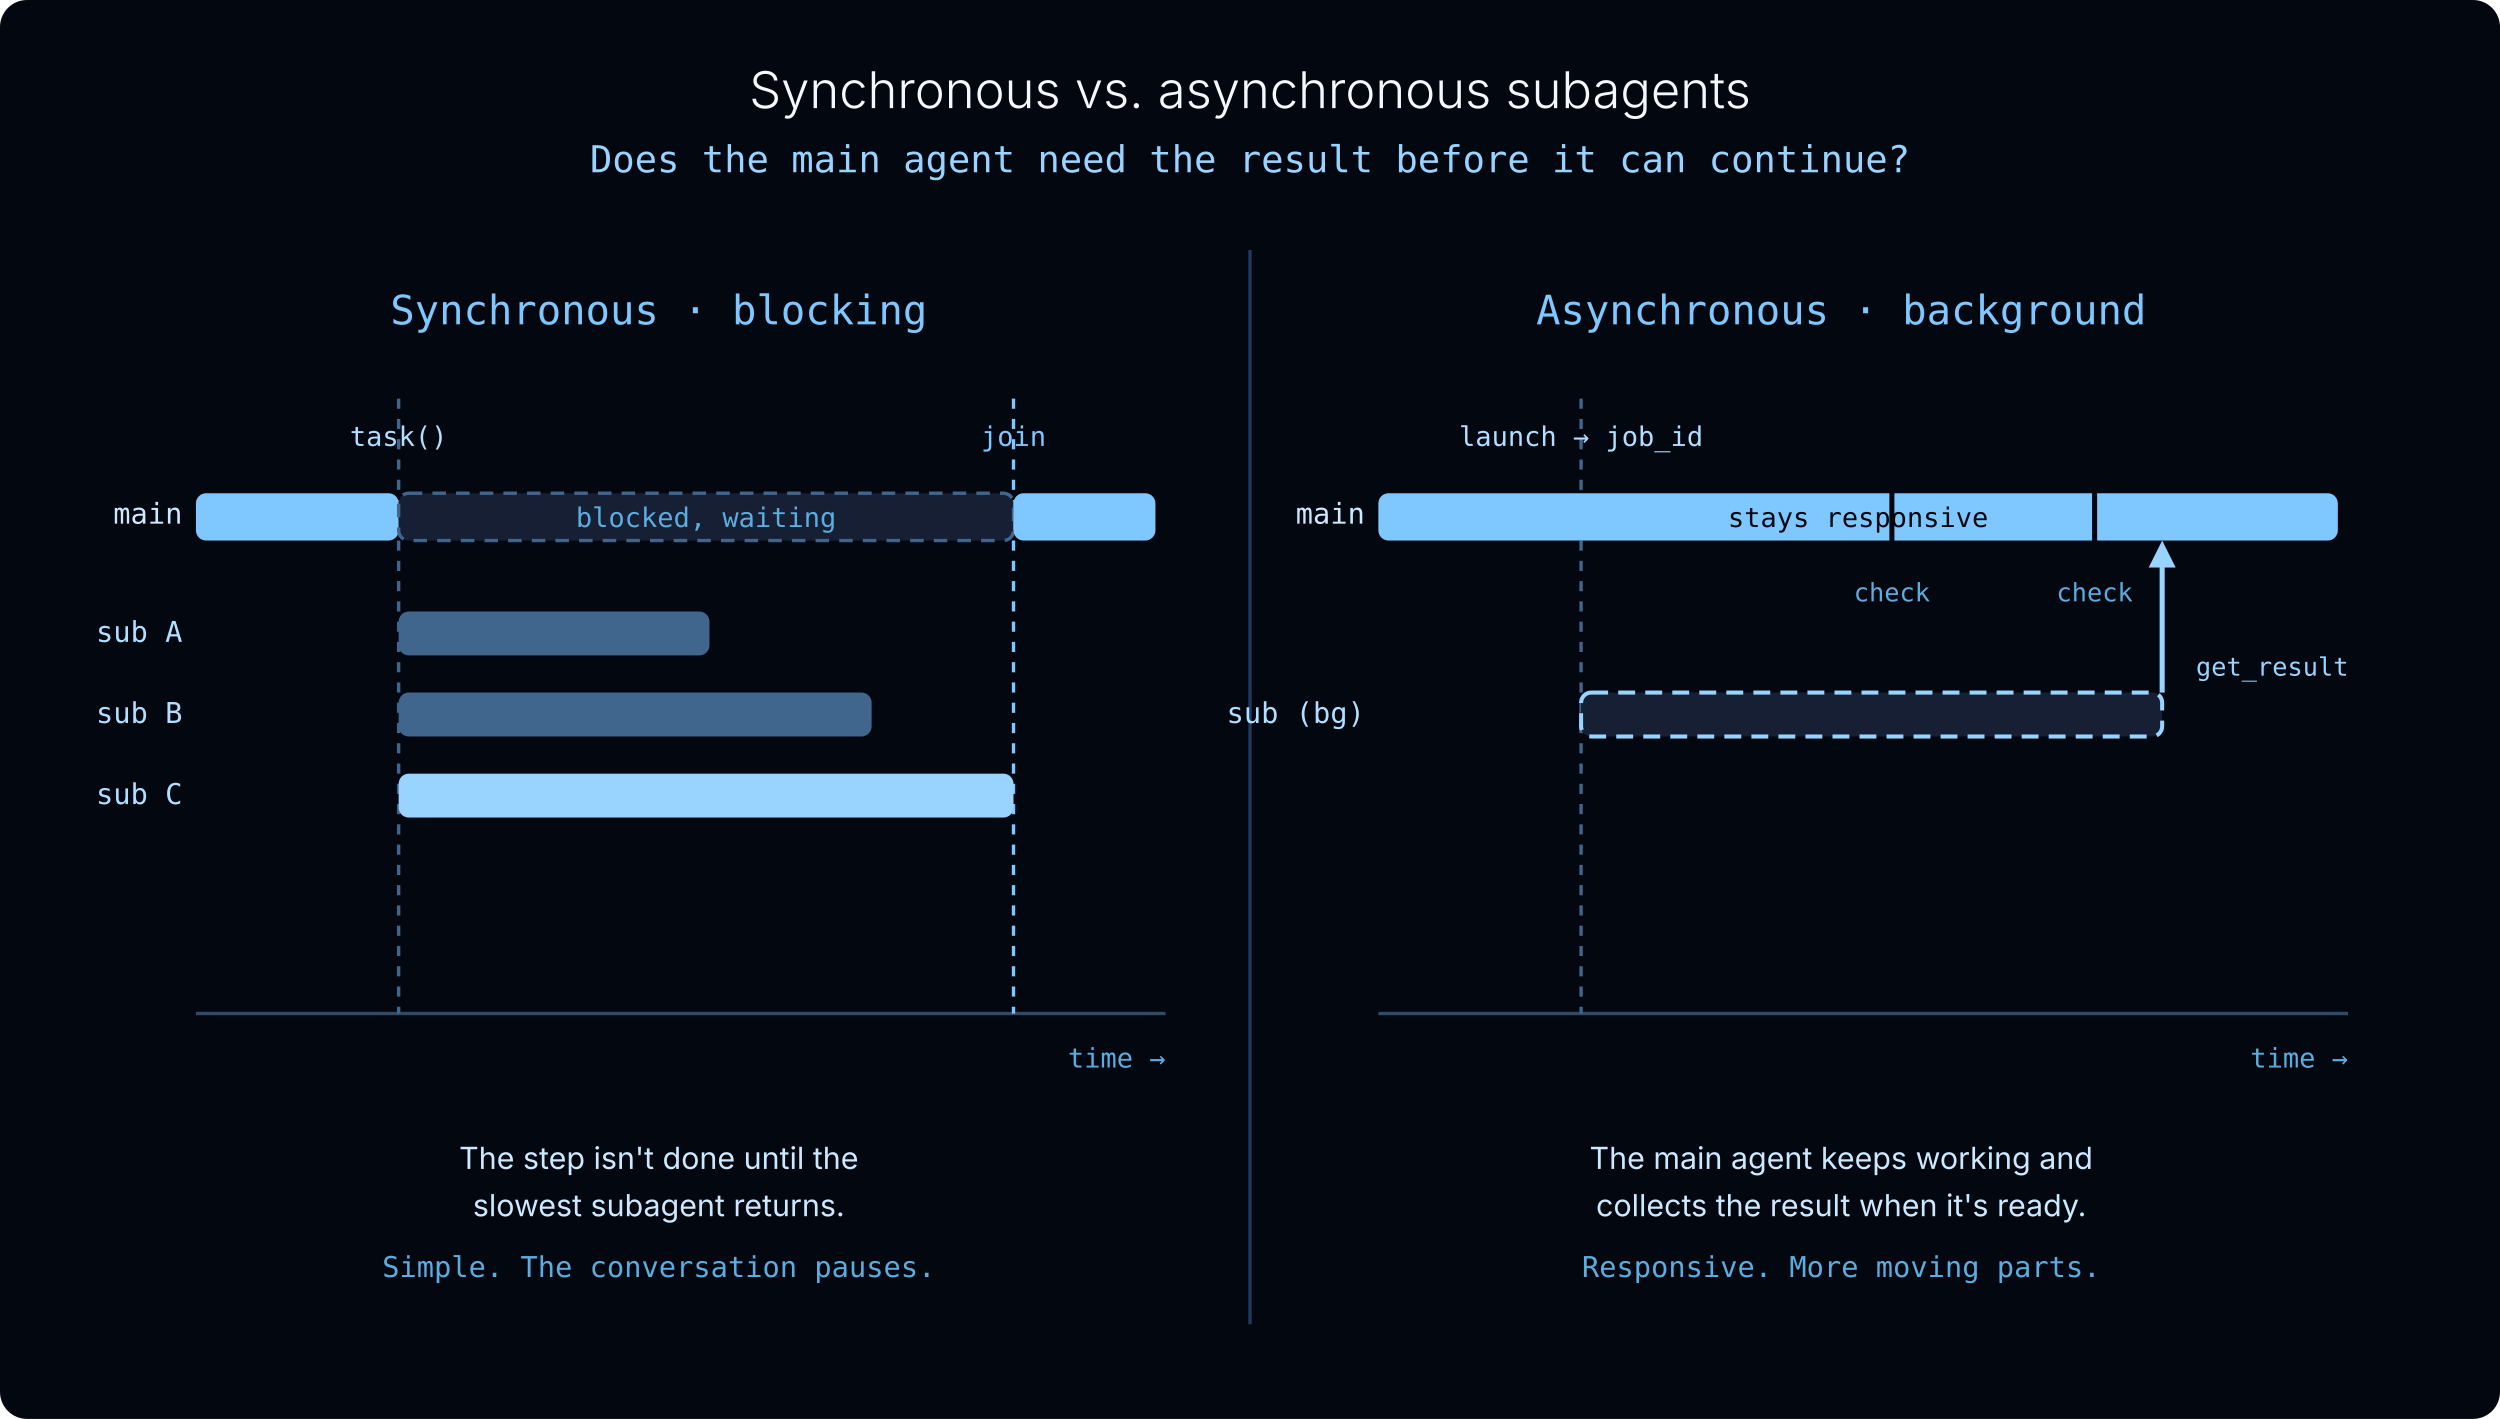
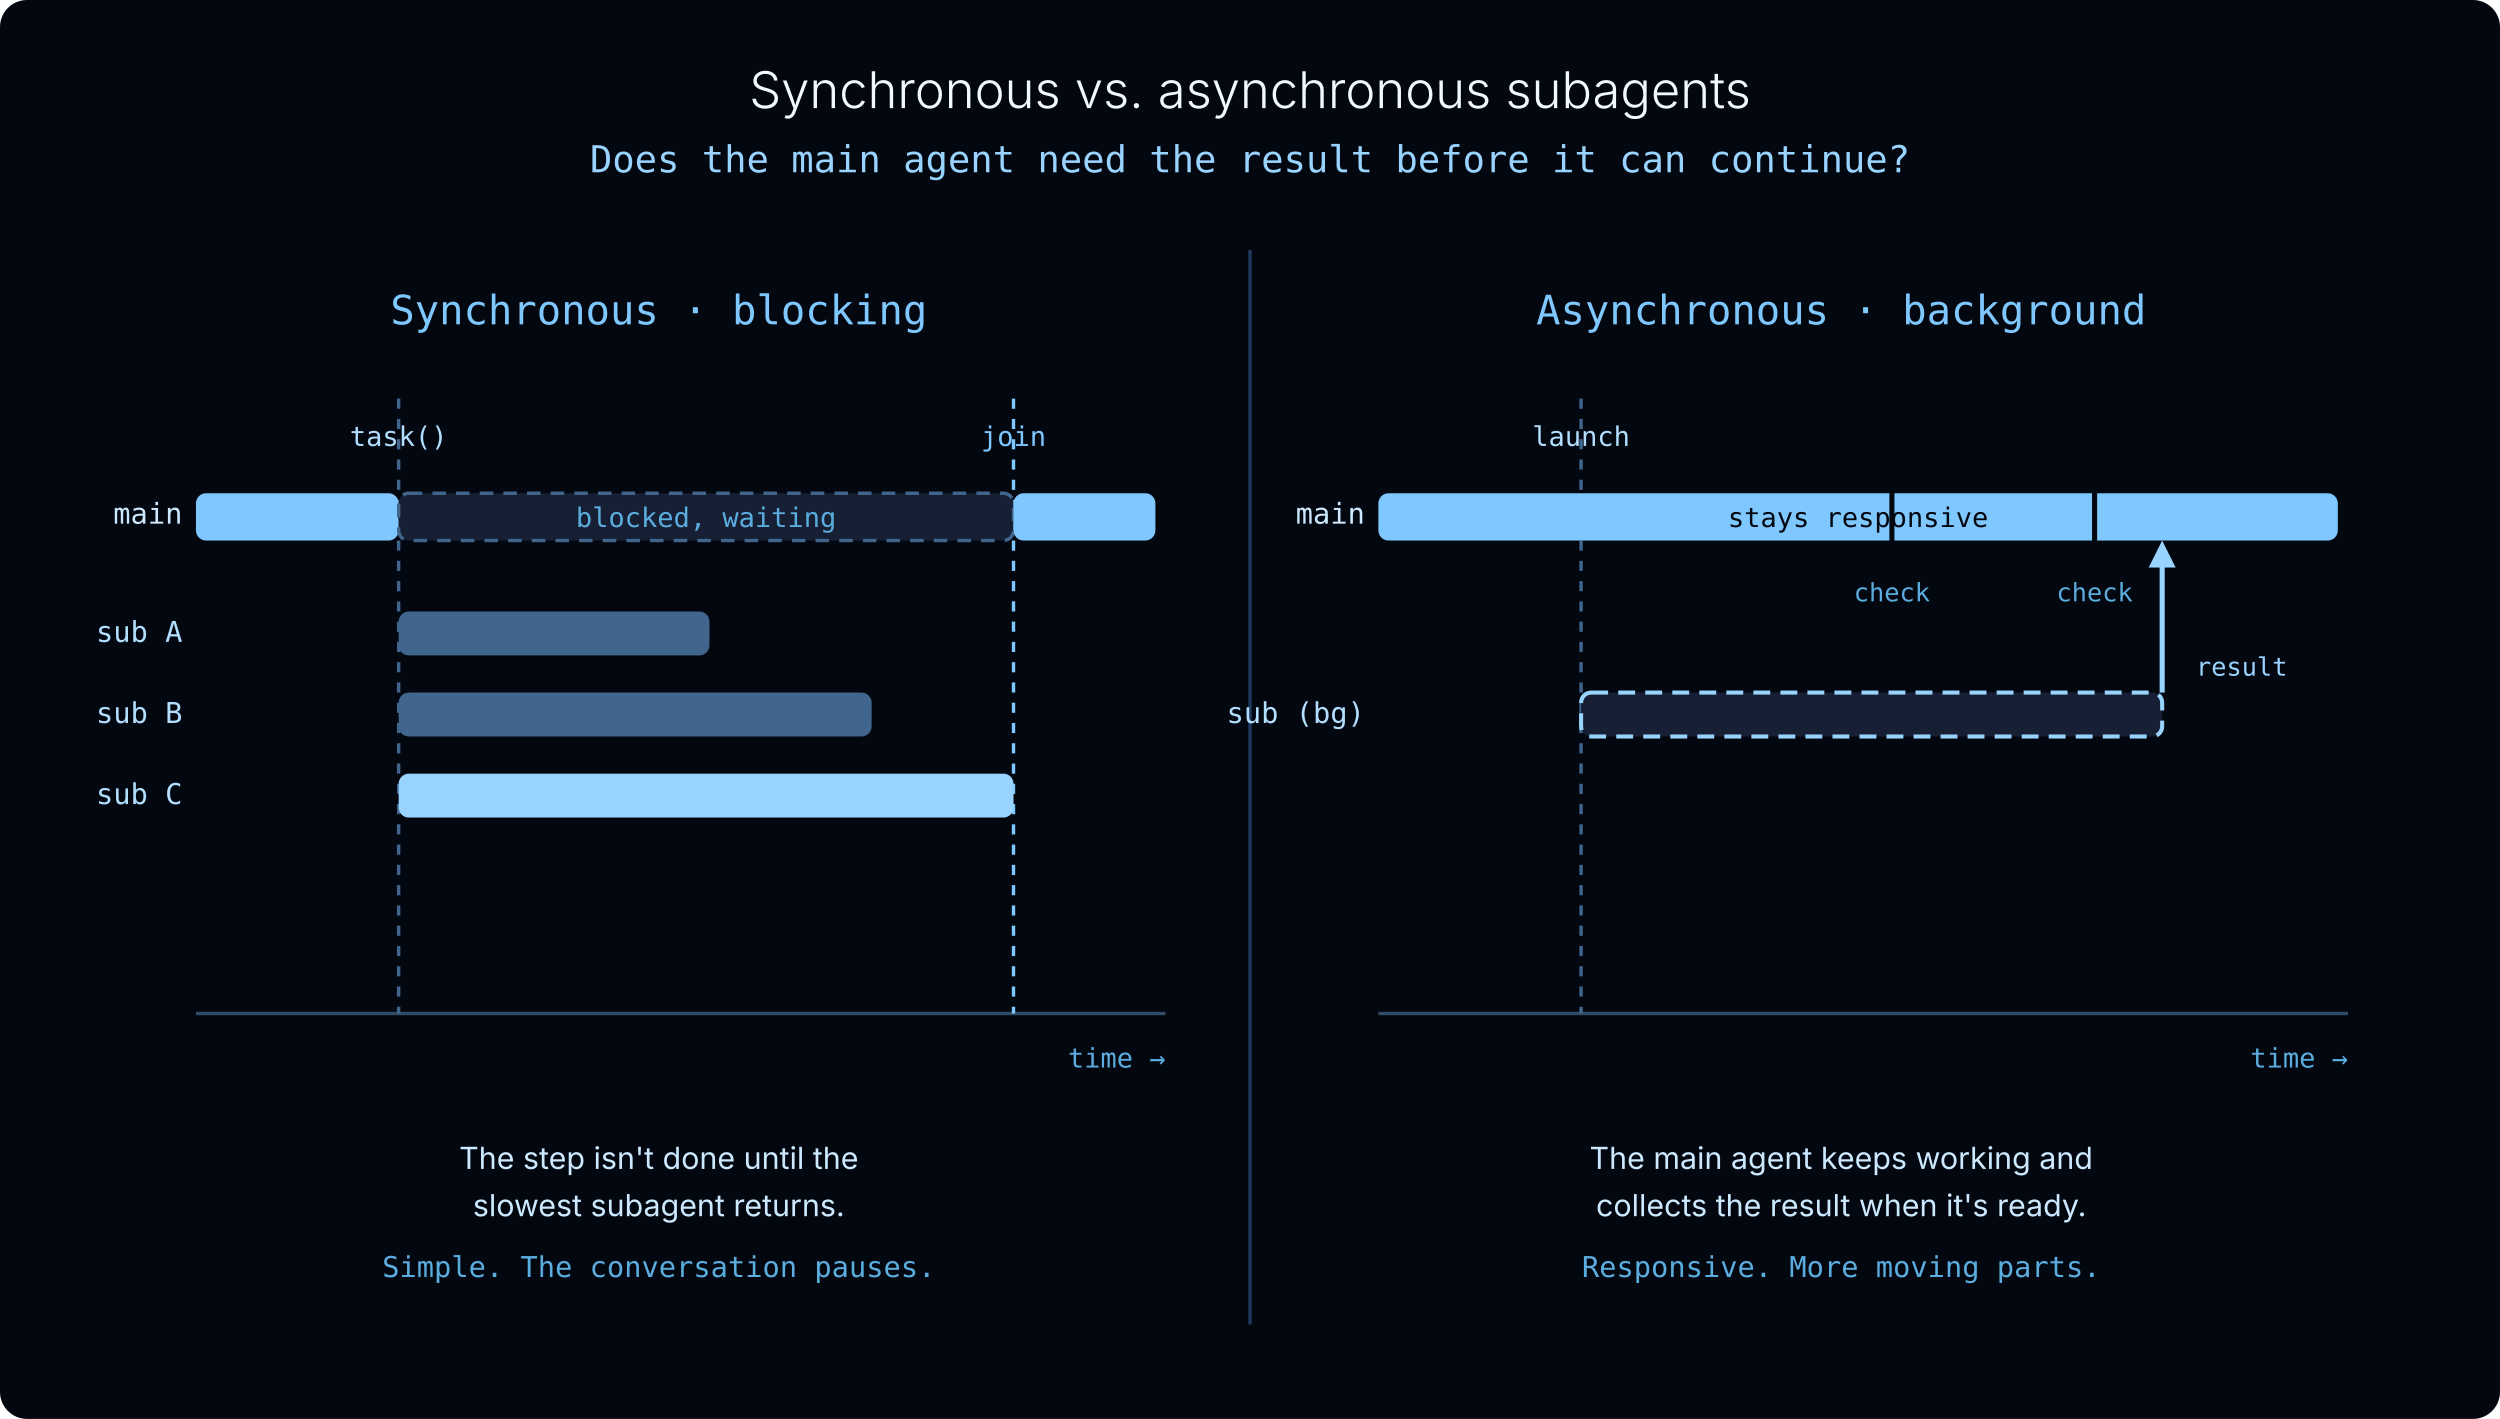
<svg xmlns="http://www.w3.org/2000/svg" width="740" height="420" font-family="'Inter', -apple-system, BlinkMacSystemFont, 'Segoe UI', sans-serif">
  <rect width="740" height="420" fill="#030710" rx="8" />
  <text x="370" y="32" text-anchor="middle" font-size="15" font-weight="300" fill="#F2FAFF">Synchronous vs. asynchronous subagents</text>
  <text x="370" y="51" text-anchor="middle" font-size="11" fill="#99D3FF" font-family="'IBM Plex Mono', ui-monospace, SFMono-Regular, Menlo, Consolas, monospace">Does the main agent need the result before it can continue?</text>
  <line x1="370" y1="74" x2="370" y2="392" stroke="#1E3A5F" stroke-width="1" />
  <text x="195" y="96" text-anchor="middle" font-size="12" fill="#7FC8FF" font-family="'IBM Plex Mono', ui-monospace, SFMono-Regular, Menlo, Consolas, monospace">Synchronous · blocking</text>
  <line x1="58" y1="300" x2="345" y2="300" stroke="#2F4B68" stroke-width="1" />
  <text x="345" y="316" text-anchor="end" font-size="8" fill="#5BADDF" font-family="'IBM Plex Mono', ui-monospace, SFMono-Regular, Menlo, Consolas, monospace">time →</text>
  <line x1="118" y1="118" x2="118" y2="300" stroke="#40668D" stroke-width="1" stroke-dasharray="3 3" />
  <line x1="300" y1="118" x2="300" y2="300" stroke="#7FC8FF" stroke-width="1" stroke-dasharray="3 3" />
  <text x="118" y="132" text-anchor="middle" font-size="8" fill="#B2DEFF" font-family="'IBM Plex Mono', ui-monospace, SFMono-Regular, Menlo, Consolas, monospace">task()</text>
  <text x="300" y="132" text-anchor="middle" font-size="8" fill="#7FC8FF" font-family="'IBM Plex Mono', ui-monospace, SFMono-Regular, Menlo, Consolas, monospace">join</text>
  <text x="54" y="155" text-anchor="end" font-size="8.5" fill="#CCE9FF" font-family="'IBM Plex Mono', ui-monospace, SFMono-Regular, Menlo, Consolas, monospace">main</text>
  <rect x="58" y="146" width="60" height="14" rx="3" fill="#7FC8FF" />
  <rect x="118" y="146" width="182" height="14" rx="3" fill="#161F34" stroke="#40668D" stroke-width="1" stroke-dasharray="4 3" />
  <text x="209" y="156" text-anchor="middle" font-size="8" fill="#5BADDF" font-family="'IBM Plex Mono', ui-monospace, SFMono-Regular, Menlo, Consolas, monospace">blocked, waiting</text>
  <rect x="300" y="146" width="42" height="14" rx="3" fill="#7FC8FF" />
  <text x="54" y="190" text-anchor="end" font-size="8.5" fill="#B2DEFF" font-family="'IBM Plex Mono', ui-monospace, SFMono-Regular, Menlo, Consolas, monospace">sub A</text>
  <rect x="118" y="181" width="92" height="13" rx="3" fill="#40668D" />
  <text x="54" y="214" text-anchor="end" font-size="8.5" fill="#B2DEFF" font-family="'IBM Plex Mono', ui-monospace, SFMono-Regular, Menlo, Consolas, monospace">sub B</text>
  <rect x="118" y="205" width="140" height="13" rx="3" fill="#40668D" />
  <text x="54" y="238" text-anchor="end" font-size="8.5" fill="#B2DEFF" font-family="'IBM Plex Mono', ui-monospace, SFMono-Regular, Menlo, Consolas, monospace">sub C</text>
  <rect x="118" y="229" width="182" height="13" rx="3" fill="#99D3FF" />
  <text x="195" y="346" text-anchor="middle" font-size="9" fill="#CCE9FF">The step isn't done until the</text>
  <text x="195" y="360" text-anchor="middle" font-size="9" fill="#CCE9FF">slowest subagent returns.</text>
  <text x="195" y="378" text-anchor="middle" font-size="8.5" fill="#5BADDF" font-family="'IBM Plex Mono', ui-monospace, SFMono-Regular, Menlo, Consolas, monospace">Simple. The conversation pauses.</text>
  <text x="545" y="96" text-anchor="middle" font-size="12" fill="#7FC8FF" font-family="'IBM Plex Mono', ui-monospace, SFMono-Regular, Menlo, Consolas, monospace">Asynchronous · background</text>
  <line x1="408" y1="300" x2="695" y2="300" stroke="#2F4B68" stroke-width="1" />
  <text x="695" y="316" text-anchor="end" font-size="8" fill="#5BADDF" font-family="'IBM Plex Mono', ui-monospace, SFMono-Regular, Menlo, Consolas, monospace">time →</text>
  <line x1="468" y1="118" x2="468" y2="300" stroke="#40668D" stroke-width="1" stroke-dasharray="3 3" />
-   <text x="468" y="132" text-anchor="middle" font-size="8" fill="#B2DEFF" font-family="'IBM Plex Mono', ui-monospace, SFMono-Regular, Menlo, Consolas, monospace">launch → job_id</text>
+   <text x="468" y="132" text-anchor="middle" font-size="8" fill="#B2DEFF" font-family="'IBM Plex Mono', ui-monospace, SFMono-Regular, Menlo, Consolas, monospace">launch</text>
  <text x="404" y="155" text-anchor="end" font-size="8.5" fill="#CCE9FF" font-family="'IBM Plex Mono', ui-monospace, SFMono-Regular, Menlo, Consolas, monospace">main</text>
  <rect x="408" y="146" width="284" height="14" rx="3" fill="#7FC8FF" />
  <text x="550" y="156" text-anchor="middle" font-size="8" fill="#030710" font-family="'IBM Plex Mono', ui-monospace, SFMono-Regular, Menlo, Consolas, monospace">stays responsive</text>
  <line x1="560" y1="142" x2="560" y2="164" stroke="#030710" stroke-width="1.5" />
  <line x1="620" y1="142" x2="620" y2="164" stroke="#030710" stroke-width="1.5" />
  <text x="560" y="178" text-anchor="middle" font-size="7.5" fill="#5BADDF" font-family="'IBM Plex Mono', ui-monospace, SFMono-Regular, Menlo, Consolas, monospace">check</text>
  <text x="620" y="178" text-anchor="middle" font-size="7.5" fill="#5BADDF" font-family="'IBM Plex Mono', ui-monospace, SFMono-Regular, Menlo, Consolas, monospace">check</text>
  <text x="404" y="214" text-anchor="end" font-size="8.5" fill="#B2DEFF" font-family="'IBM Plex Mono', ui-monospace, SFMono-Regular, Menlo, Consolas, monospace">sub (bg)</text>
  <rect x="468" y="205" width="172" height="13" rx="3" fill="#161F34" stroke="#99D3FF" stroke-width="1.2" stroke-dasharray="5 3" />
  <line x1="640" y1="205" x2="640" y2="162" stroke="#99D3FF" stroke-width="1.5" />
  <polygon points="636,168 640,160 644,168" fill="#99D3FF" />
-   <text x="650" y="200" text-anchor="start" font-size="7.5" fill="#99D3FF" font-family="'IBM Plex Mono', ui-monospace, SFMono-Regular, Menlo, Consolas, monospace">get_result</text>
+   <text x="650" y="200" text-anchor="start" font-size="7.5" fill="#99D3FF" font-family="'IBM Plex Mono', ui-monospace, SFMono-Regular, Menlo, Consolas, monospace">result</text>
  <text x="545" y="346" text-anchor="middle" font-size="9" fill="#CCE9FF">The main agent keeps working and</text>
  <text x="545" y="360" text-anchor="middle" font-size="9" fill="#CCE9FF">collects the result when it's ready.</text>
  <text x="545" y="378" text-anchor="middle" font-size="8.5" fill="#5BADDF" font-family="'IBM Plex Mono', ui-monospace, SFMono-Regular, Menlo, Consolas, monospace">Responsive. More moving parts.</text>
</svg>
